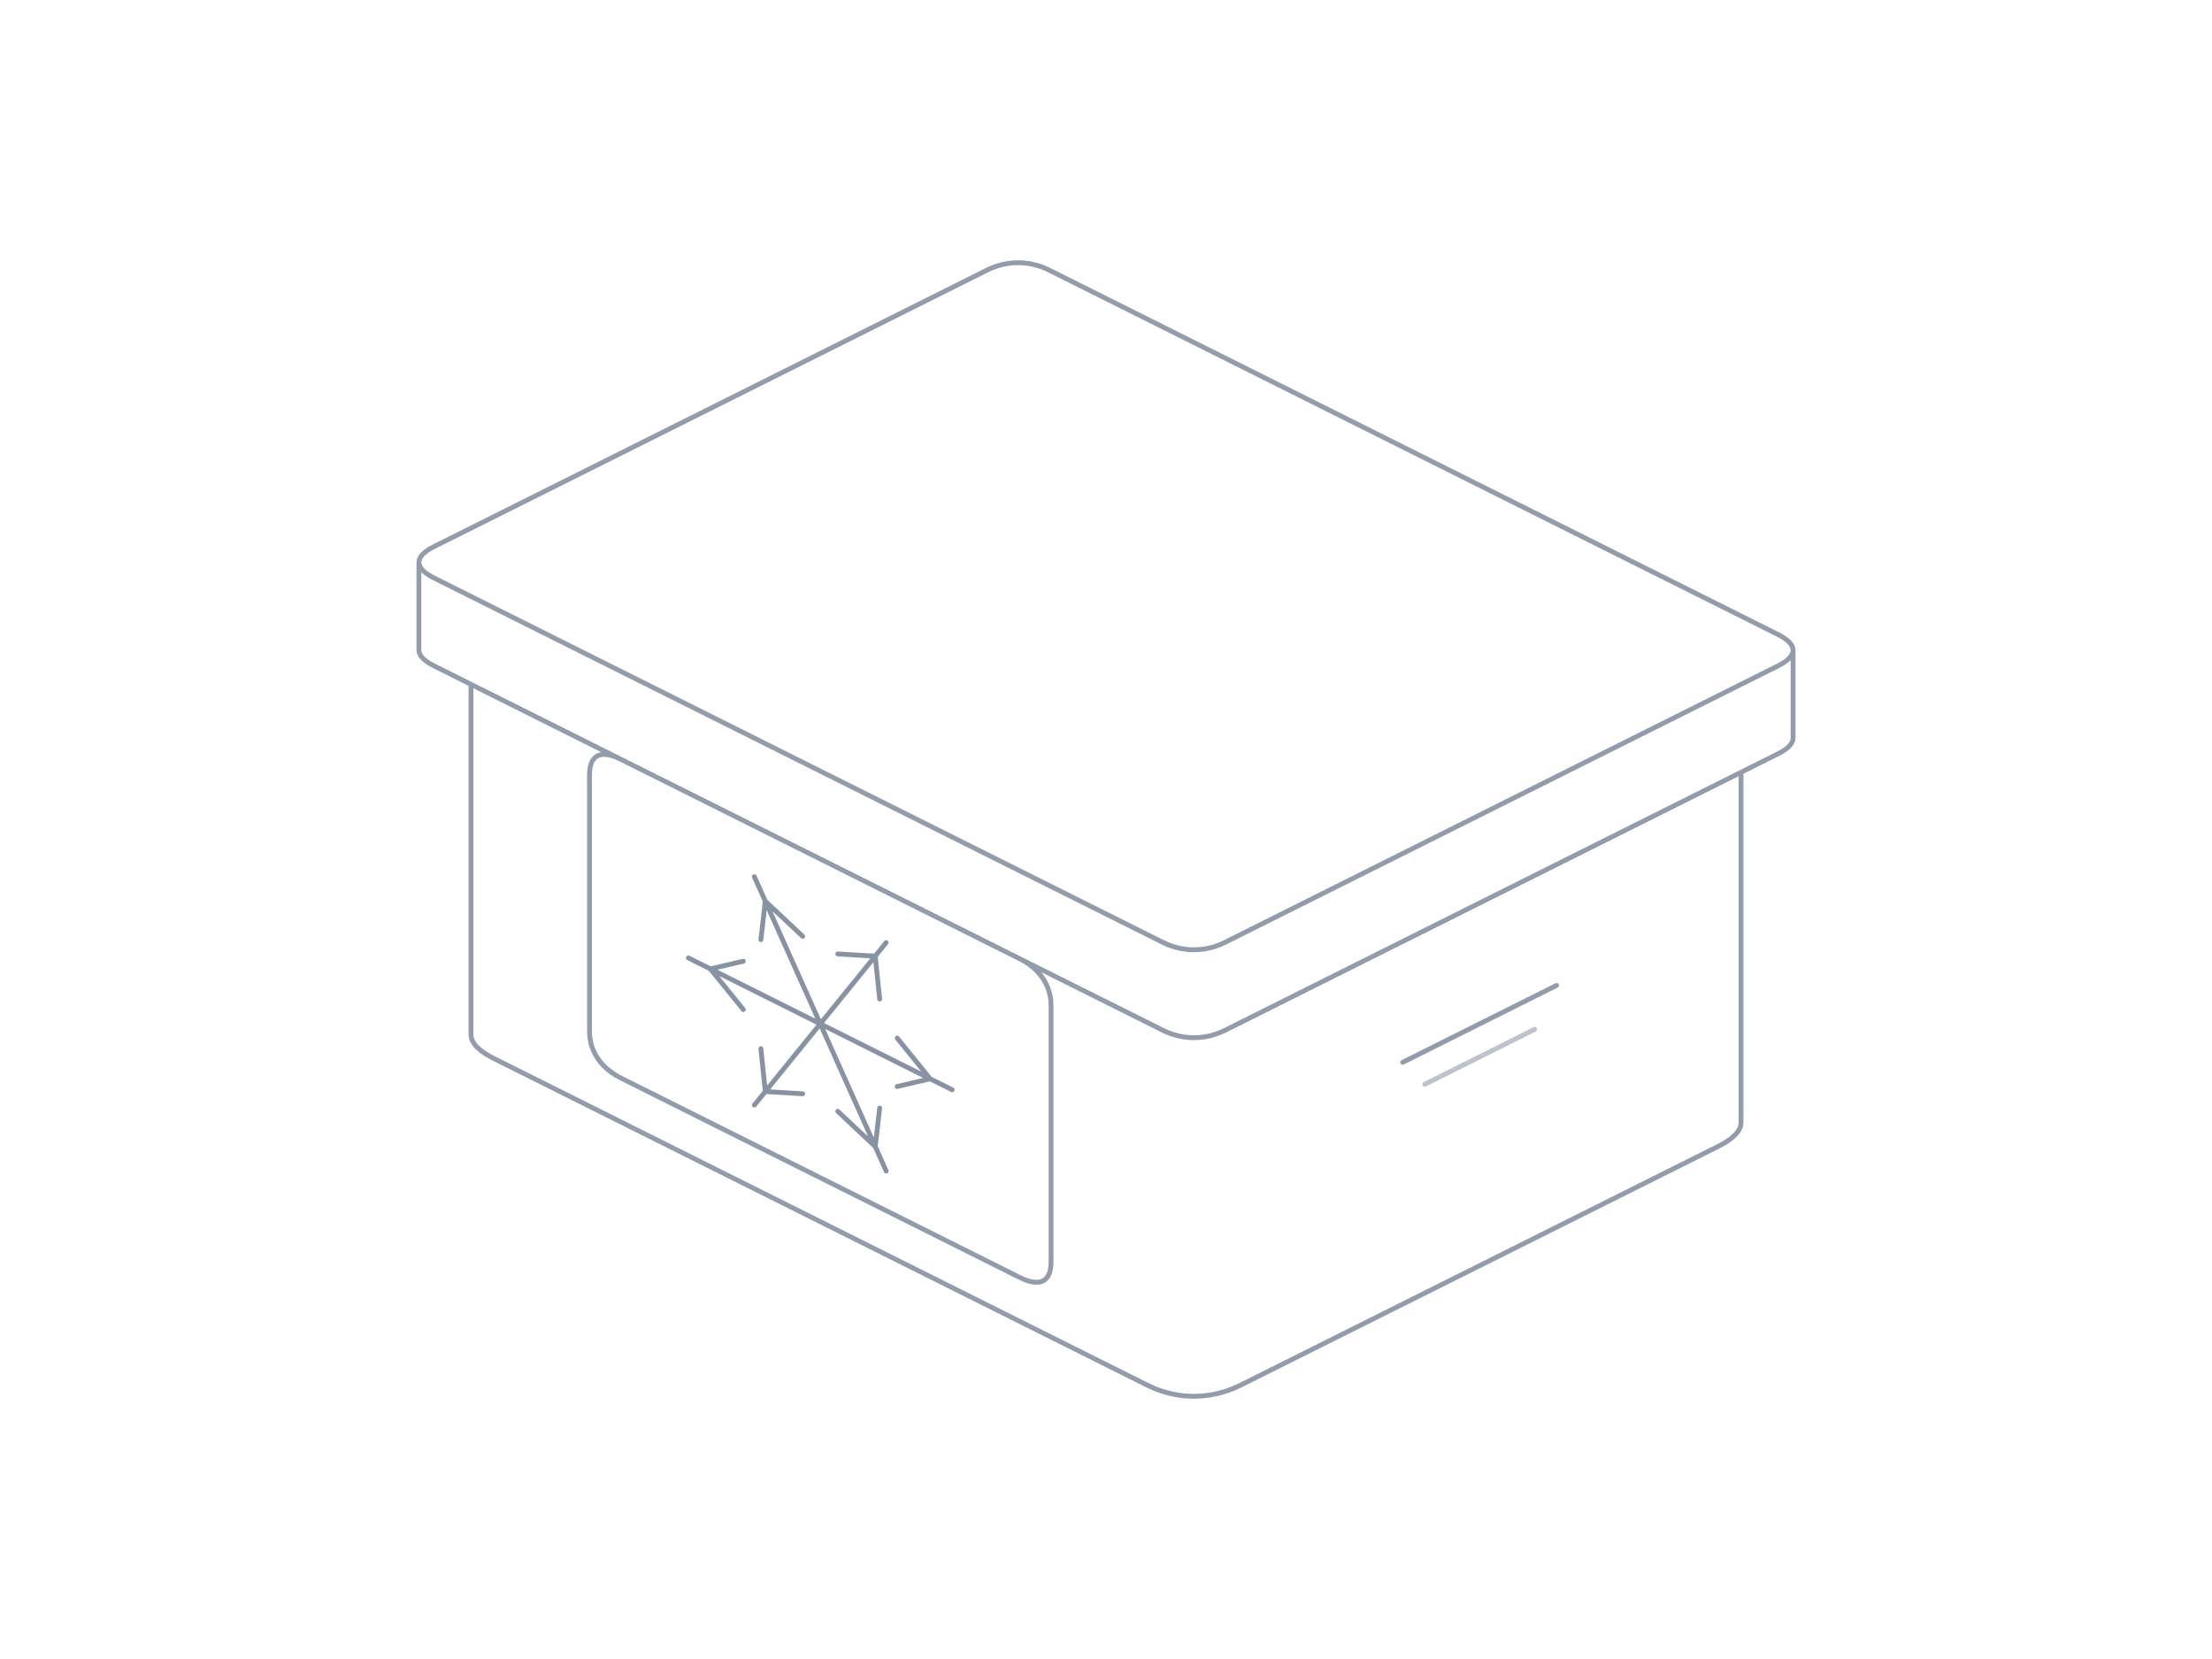
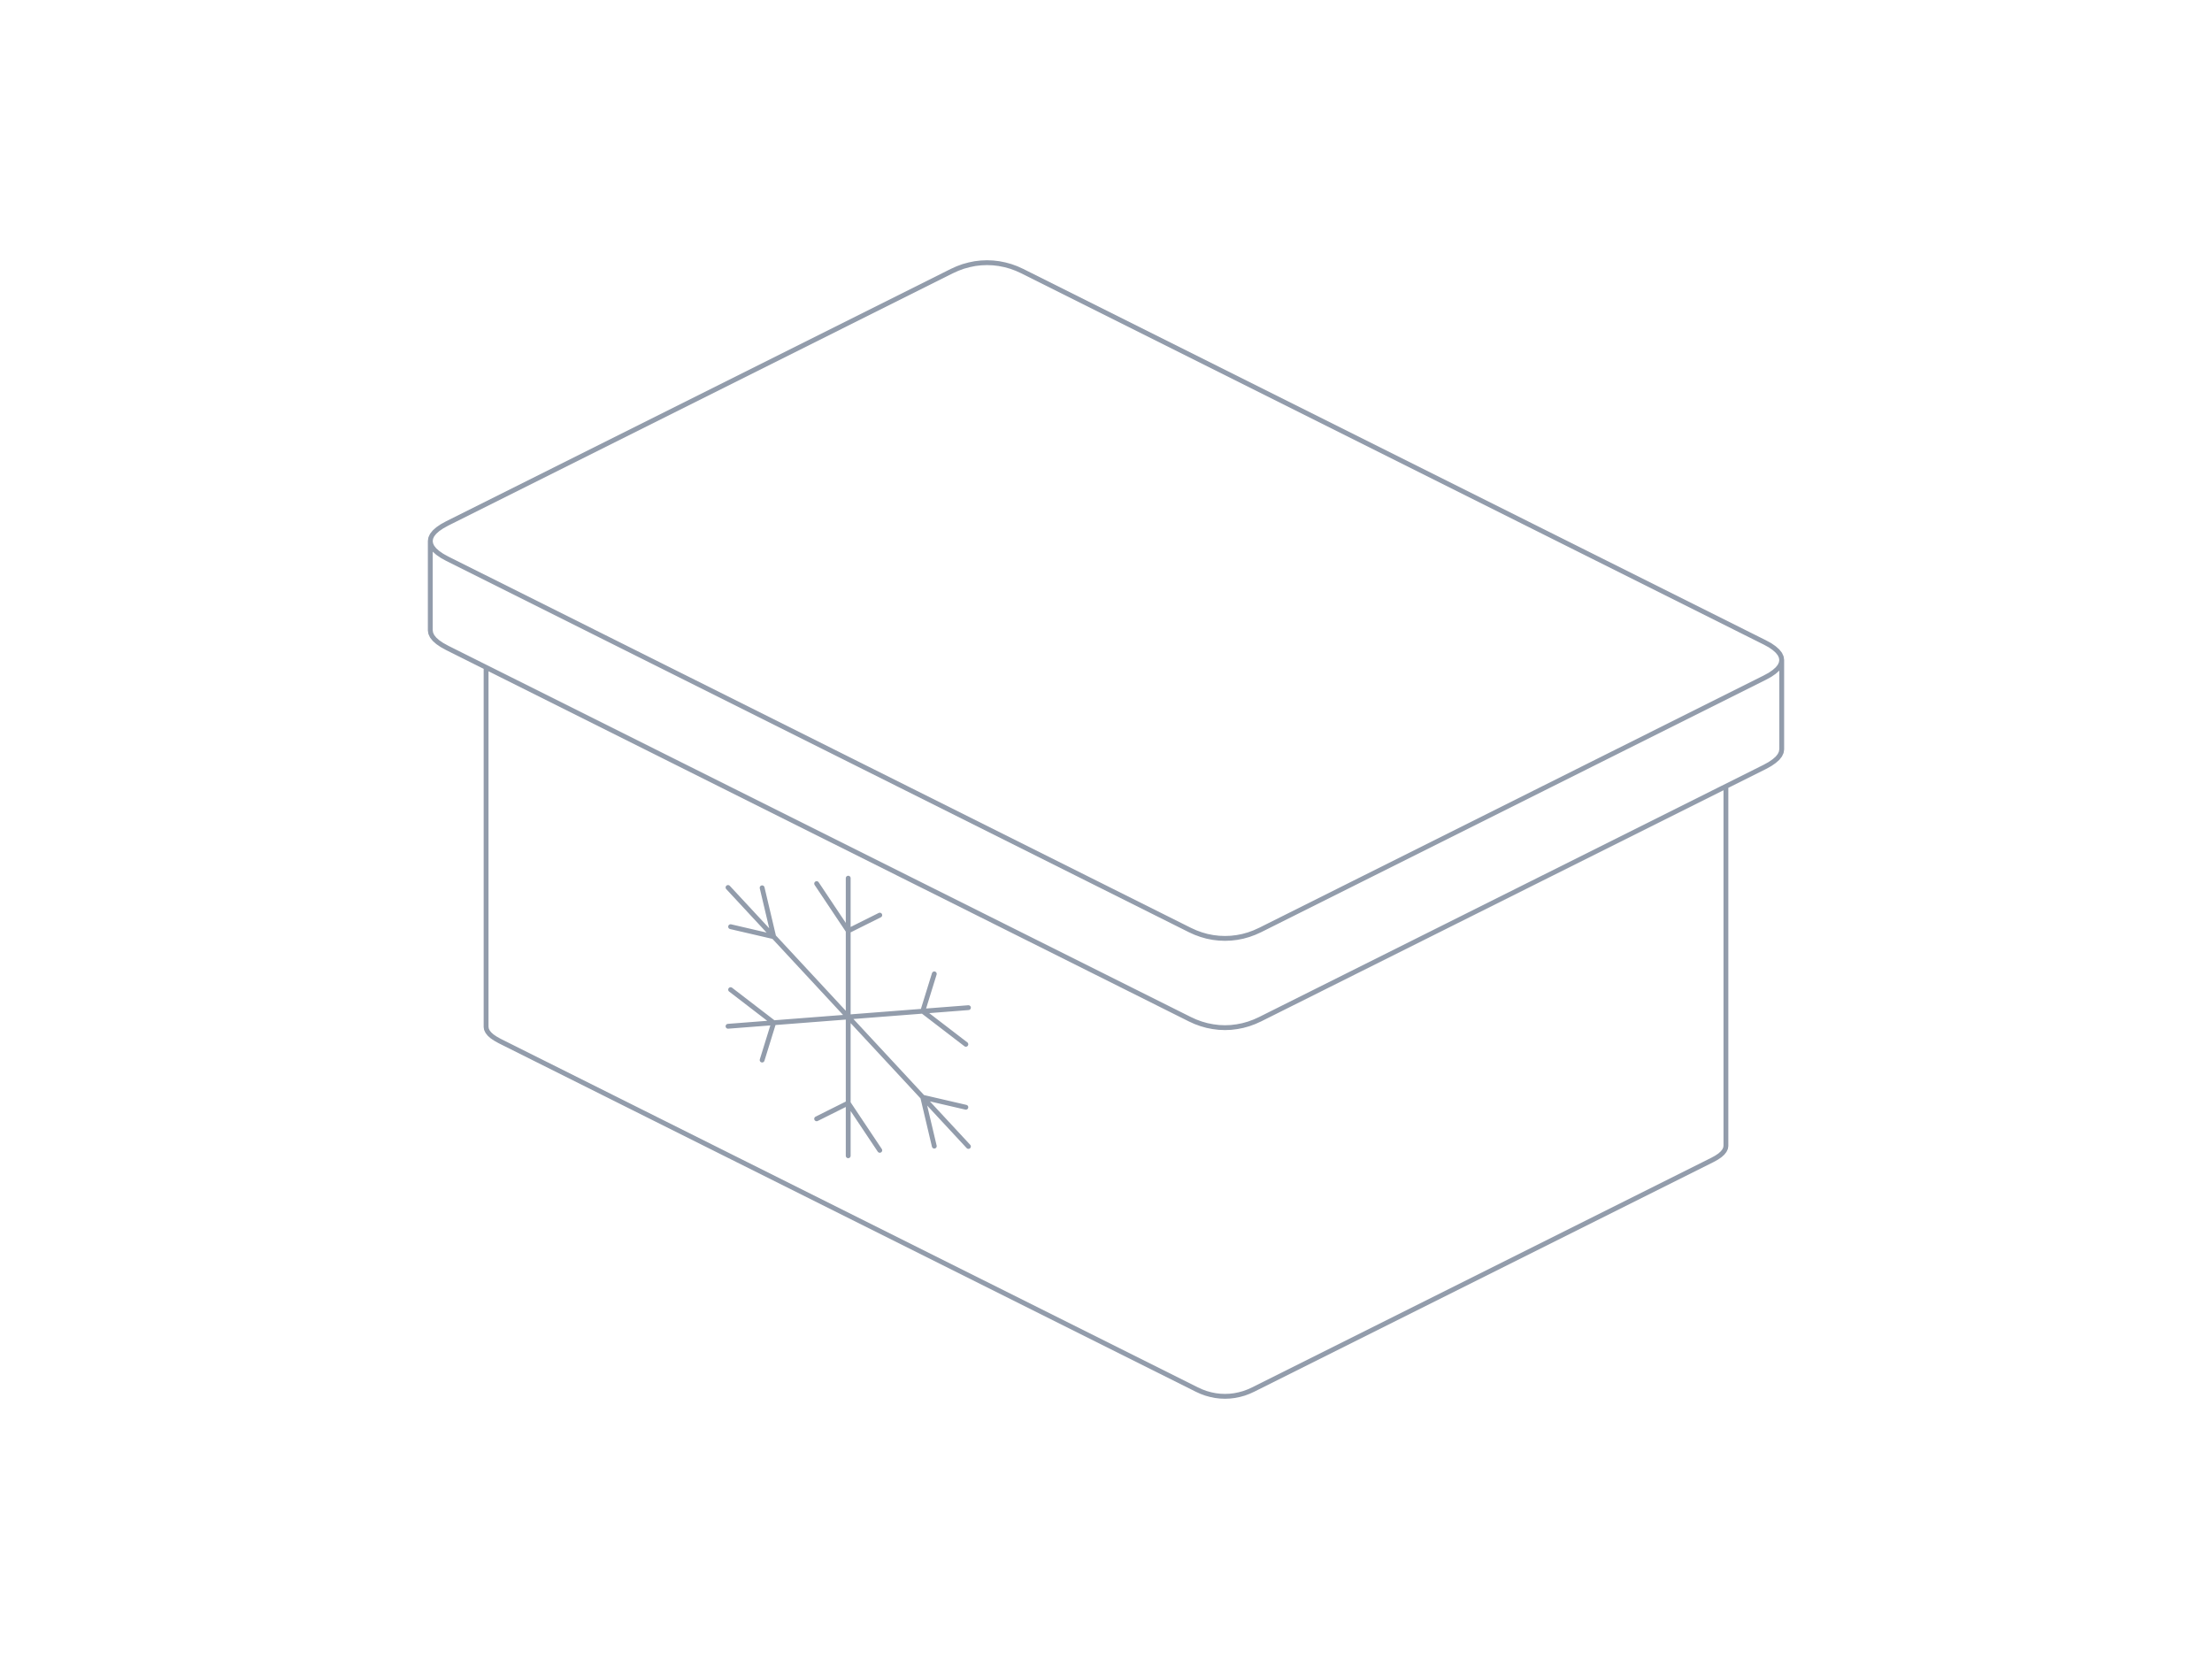
<svg xmlns="http://www.w3.org/2000/svg" viewBox="0 0 480 360" role="img" color="#8792a2" fill="none" stroke="currentColor" stroke-width="1.05" stroke-linecap="round" stroke-linejoin="round">
-   <path vector-effect="non-scaling-stroke" stroke-opacity=".55" d="M333.01,223.37 309.16,235.29" />
-   <path vector-effect="non-scaling-stroke" stroke-opacity=".9" d="M102.20,148.89 102.20,224.56 102.33,225.42 102.74,226.28 103.41,227.14 104.36,227.98 105.58,228.82 107.07,229.64 248.92,300.56 250.56,301.31 252.23,301.92 253.92,302.39 255.63,302.73 257.35,302.93 259.08,303.00 260.80,302.93 262.52,302.73 264.23,302.39 265.93,301.92 267.60,301.31 269.24,300.56 372.93,248.72 374.42,247.90 375.64,247.06 376.59,246.21 377.26,245.36 377.67,244.50 377.80,243.64 377.80,167.97 M220.92,57.00 219.77,57.05 218.62,57.18 217.48,57.41 216.36,57.72 215.24,58.13 214.15,58.63 94.15,118.63 93.15,119.17 92.34,119.73 91.71,120.29 91.26,120.86 90.99,121.44 90.90,122.01 90.90,141.09 90.99,141.67 91.26,142.24 91.71,142.81 92.34,143.37 93.15,143.93 94.15,144.48 252.31,223.56 253.40,224.05 254.51,224.46 255.64,224.78 256.78,225.00 257.93,225.14 259.08,225.18 260.23,225.14 261.38,225.00 262.52,224.78 263.64,224.46 264.76,224.05 265.85,223.56 385.85,163.56 386.85,163.01 387.66,162.45 388.29,161.89 388.74,161.32 389.01,160.74 389.10,160.17 389.10,141.09 389.01,140.52 388.74,139.94 388.29,139.37 387.66,138.81 386.85,138.25 385.85,137.70 227.69,58.63 226.60,58.13 225.49,57.72 224.36,57.41 223.22,57.18 222.07,57.05 220.92,57.00 M389.10,141.09 389.01,141.67 388.74,142.24 388.29,142.81 387.66,143.37 386.85,143.93 385.85,144.48 265.85,204.48 264.76,204.98 263.64,205.38 262.52,205.70 261.38,205.92 260.23,206.06 259.08,206.10 257.93,206.06 256.78,205.92 255.64,205.70 254.51,205.38 253.40,204.98 252.31,204.48 94.15,125.40 93.15,124.85 92.34,124.30 91.71,123.73 91.26,123.16 90.99,122.59 90.90,122.01 M221.30,277.21 222.35,277.69 223.31,278.02 224.19,278.21 224.99,278.26 225.69,278.18 226.32,277.96 226.85,277.60 227.28,277.11 227.63,276.49 227.88,275.73 228.03,274.85 228.08,273.83 228.08,218.22 228.03,217.15 227.88,216.11 227.63,215.10 227.28,214.14 226.85,213.21 226.32,212.32 225.69,211.48 224.99,210.69 224.19,209.95 223.31,209.26 222.35,208.63 221.30,208.06 134.69,164.75 133.64,164.28 132.68,163.95 131.80,163.75 131.01,163.70 130.30,163.78 129.68,164.00 129.15,164.36 128.71,164.85 128.36,165.47 128.12,166.23 127.97,167.12 127.92,168.13 127.92,223.75 127.97,224.82 128.12,225.85 128.36,226.86 128.71,227.83 129.15,228.75 129.68,229.64 130.30,230.48 131.01,231.27 131.80,232.01 132.68,232.70 133.64,233.33 134.69,233.91 221.30,277.21 M337.78,213.83 304.39,230.52" />
-   <path vector-effect="non-scaling-stroke" stroke-opacity="1" d="M178.00,222.17 206.61,236.48 M194.69,225.27 201.84,234.10 194.69,235.77 M178.00,222.17 192.30,204.54 M181.80,207.00 189.92,207.48 190.89,216.79 M178.00,222.17 163.69,190.24 M165.11,203.90 166.07,195.56 174.19,203.19 M178.00,222.17 149.38,207.87 M161.30,219.07 154.15,210.25 161.30,208.58 M178.00,222.17 163.69,239.80 M174.19,237.35 166.07,236.86 165.11,227.56 M178.00,222.17 192.30,254.11 M190.89,240.45 189.92,248.79 181.80,241.16" />
+   <path vector-effect="non-scaling-stroke" stroke-opacity=".9" d="M105.48,145.21 105.48,222.83 105.56,223.35 105.81,223.87 106.21,224.38 106.78,224.89 107.52,225.39 108.41,225.89 259.71,301.53 260.70,301.98 261.70,302.35 262.72,302.63 263.75,302.84 264.78,302.96 265.82,303.00 266.86,302.96 267.89,302.84 268.92,302.63 269.94,302.35 270.94,301.98 271.93,301.53 371.59,251.70 372.48,251.21 373.22,250.71 373.79,250.20 374.19,249.69 374.44,249.17 374.52,248.65 374.52,171.02 M214.18,57.00 212.88,57.05 211.59,57.20 210.31,57.46 209.03,57.81 207.78,58.27 206.54,58.83 97.03,113.59 95.91,114.21 95.00,114.83 94.28,115.47 93.77,116.11 93.47,116.76 93.37,117.41 93.37,136.77 93.47,137.42 93.77,138.07 94.28,138.71 95.00,139.35 95.91,139.97 97.03,140.59 258.18,221.16 259.41,221.72 260.67,222.18 261.94,222.54 263.23,222.79 264.52,222.95 265.82,223.00 267.12,222.95 268.41,222.79 269.69,222.54 270.97,222.18 272.22,221.72 273.46,221.16 382.97,166.41 384.09,165.79 385.00,165.16 385.72,164.53 386.23,163.88 386.53,163.24 386.63,162.59 386.63,143.23 386.53,142.58 386.23,141.93 385.72,141.29 385.00,140.65 384.09,140.02 382.97,139.41 221.82,58.83 220.59,58.27 219.33,57.81 218.06,57.46 216.77,57.20 215.48,57.05 214.18,57.00 M386.63,143.23 386.53,143.87 386.23,144.52 385.72,145.16 385.00,145.80 384.09,146.43 382.97,147.04 273.46,201.80 272.22,202.36 270.97,202.82 269.69,203.18 268.41,203.43 267.12,203.58 265.82,203.63 264.52,203.58 263.23,203.43 261.94,203.18 260.67,202.82 259.41,202.36 258.18,201.80 97.03,121.23 95.91,120.61 95.00,119.98 94.28,119.35 93.77,118.70 93.47,118.06 93.37,117.41 M184.06,250.80 184.06,190.56 M184.06,202.00 177.21,191.74 M184.06,202.00 190.91,198.58 M184.06,239.36 190.91,249.62 M184.06,239.36 177.21,242.78 M157.98,222.70 210.15,218.66 M200.23,219.43 202.74,211.33 M200.23,219.43 209.59,226.61 M167.89,221.93 165.38,230.03 M167.89,221.93 158.54,214.75 M210.15,248.78 157.98,192.58 M167.89,203.26 158.54,201.09 M167.89,203.26 165.38,192.65 M200.23,238.10 209.59,240.27 M200.23,238.10 202.74,248.71" />
</svg>
